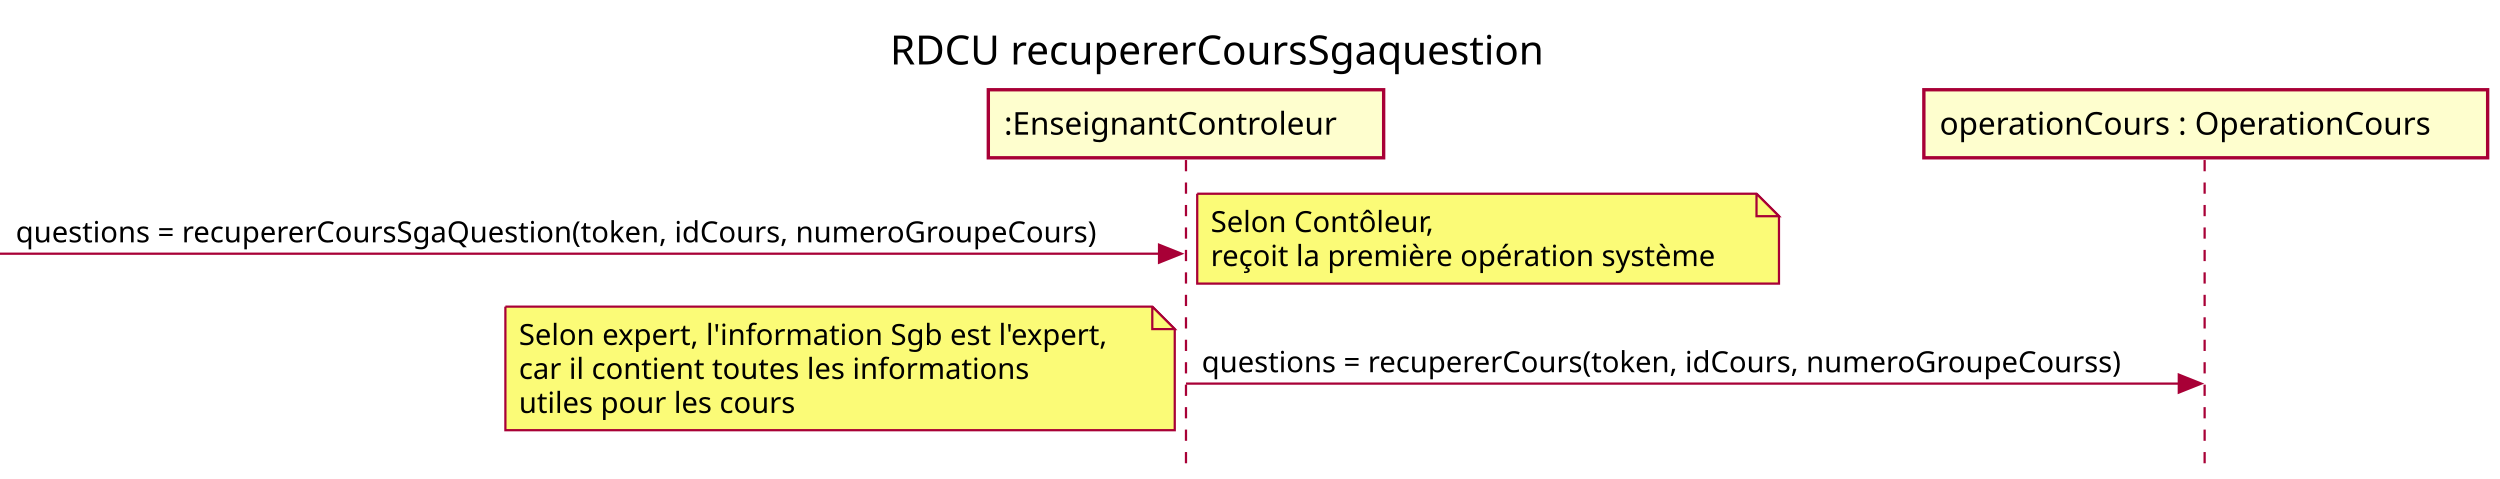
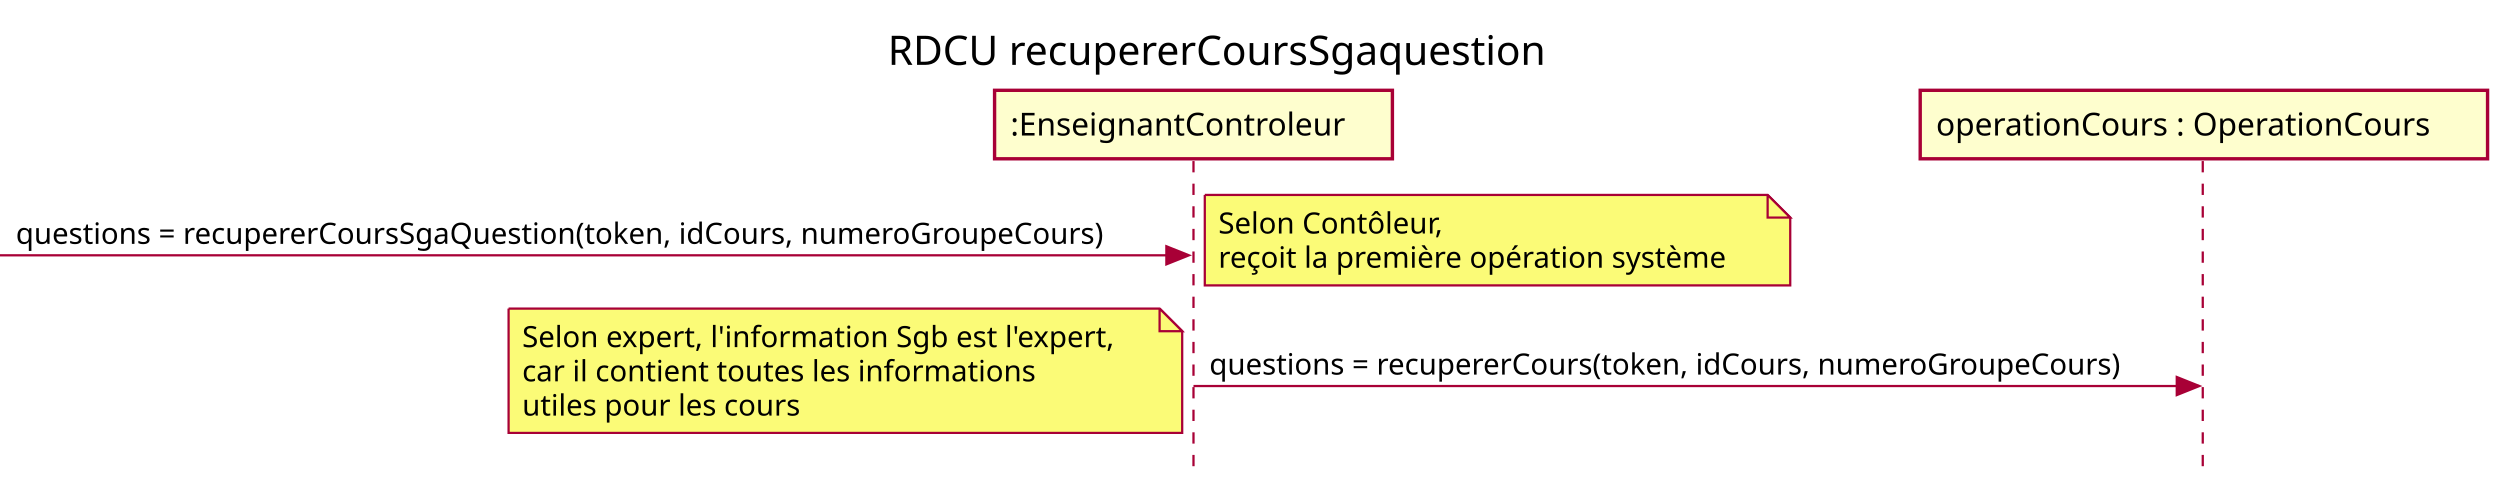
- <svg xmlns="http://www.w3.org/2000/svg" contentScriptType="application/ecmascript" contentStyleType="text/css" height="213px" preserveAspectRatio="none" style="width:1113px;height:213px;background:#FFFFFF;" version="1.1" viewBox="0 0 1113 213" width="1113px" zoomAndPan="magnify">
+ <svg xmlns="http://www.w3.org/2000/svg" contentScriptType="application/ecmascript" contentStyleType="text/css" height="213px" preserveAspectRatio="none" style="width:1106px;height:213px;background:#FFFFFF;" version="1.1" viewBox="0 0 1106 213" width="1106px" zoomAndPan="magnify">
  <defs />
  <g>
-     <text fill="#000000" font-family="Verdana" font-size="18" lengthAdjust="spacing" textLength="320" x="396.25" y="28.708">RDCU recupererCoursSgaquestion</text>
+     <text fill="#000000" font-family="Verdana" font-size="18" lengthAdjust="spacing" textLength="320" x="392.75" y="28.708">RDCU recupererCoursSgaquestion</text>
    <line style="stroke:#A80036;stroke-width:1.0;stroke-dasharray:5.0,5.0;" x1="528" x2="528" y1="71.25" y2="206.914" />
-     <line style="stroke:#A80036;stroke-width:1.0;stroke-dasharray:5.0,5.0;" x1="981.5" x2="981.5" y1="71.25" y2="206.914" />
+     <line style="stroke:#A80036;stroke-width:1.0;stroke-dasharray:5.0,5.0;" x1="974.5" x2="974.5" y1="71.25" y2="206.914" />
    <rect fill="#FEFECE" height="30.297" style="stroke:#A80036;stroke-width:1.5;" width="176" x="440" y="39.953" />
    <text fill="#000000" font-family="Verdana" font-size="14" lengthAdjust="spacing" textLength="162" x="447" y="59.948">:EnseignantControleur</text>
-     <rect fill="#FEFECE" height="30.297" style="stroke:#A80036;stroke-width:1.5;" width="251" x="856.5" y="39.953" />
-     <text fill="#000000" font-family="Verdana" font-size="14" lengthAdjust="spacing" textLength="237" x="863.5" y="59.948">operationCours : OperationCours</text>
+     <rect fill="#FEFECE" height="30.297" style="stroke:#A80036;stroke-width:1.5;" width="251" x="849.5" y="39.953" />
+     <text fill="#000000" font-family="Verdana" font-size="14" lengthAdjust="spacing" textLength="237" x="856.5" y="59.948">operationCours : OperationCours</text>
    <polygon fill="#A80036" points="516,108.949,526,112.949,516,116.949" style="stroke:#A80036;stroke-width:1.0;" />
    <line style="stroke:#A80036;stroke-width:1.0;" x1="0" x2="522" y1="112.949" y2="112.949" />
    <text fill="#000000" font-family="Verdana" font-size="13" lengthAdjust="spacing" textLength="504" x="7" y="107.883">questions = recupererCoursSgaQuestion(token, idCours, numeroGroupeCours)</text>
    <path d="M533,86.25 L533,126.25 L792,126.25 L792,96.25 L782,86.25 L533,86.25 " fill="#FBFB77" style="stroke:#A80036;stroke-width:1.0;" />
    <path d="M782,86.25 L782,96.25 L792,96.25 L782,86.25 " fill="#FBFB77" style="stroke:#A80036;stroke-width:1.0;" />
    <text fill="#000000" font-family="Verdana" font-size="13" lengthAdjust="spacing" textLength="105" x="539" y="103.317">Selon Contôleur,</text>
    <text fill="#000000" font-family="Verdana" font-size="13" lengthAdjust="spacing" textLength="238" x="539" y="118.45">reçoit la première opération système</text>
-     <polygon fill="#A80036" points="970,166.781,980,170.781,970,174.781" style="stroke:#A80036;stroke-width:1.0;" />
-     <line style="stroke:#A80036;stroke-width:1.0;" x1="528" x2="976" y1="170.781" y2="170.781" />
-     <text fill="#000000" font-family="Verdana" font-size="13" lengthAdjust="spacing" textLength="430" x="535" y="165.715">questions = recupererCours(token, idCours, numeroGroupeCourss)</text>
+     <polygon fill="#A80036" points="963,166.781,973,170.781,963,174.781" style="stroke:#A80036;stroke-width:1.0;" />
+     <line style="stroke:#A80036;stroke-width:1.0;" x1="528" x2="969" y1="170.781" y2="170.781" />
+     <text fill="#000000" font-family="Verdana" font-size="13" lengthAdjust="spacing" textLength="423" x="535" y="165.715">questions = recupererCours(token, idCours, numeroGroupeCours)</text>
    <path d="M225,136.516 L225,191.516 L523,191.516 L523,146.516 L513,136.516 L225,136.516 " fill="#FBFB77" style="stroke:#A80036;stroke-width:1.0;" />
    <path d="M513,136.516 L513,146.516 L523,146.516 L513,136.516 " fill="#FBFB77" style="stroke:#A80036;stroke-width:1.0;" />
    <text fill="#000000" font-family="Verdana" font-size="13" lengthAdjust="spacing" textLength="277" x="231" y="153.583">Selon expert, l'information Sgb est l'expert,</text>
    <text fill="#000000" font-family="Verdana" font-size="13" lengthAdjust="spacing" textLength="238" x="231" y="168.715">car il contient toutes les informations</text>
    <text fill="#000000" font-family="Verdana" font-size="13" lengthAdjust="spacing" textLength="128" x="231" y="183.848">utiles pour les cours</text>
  </g>
</svg>
